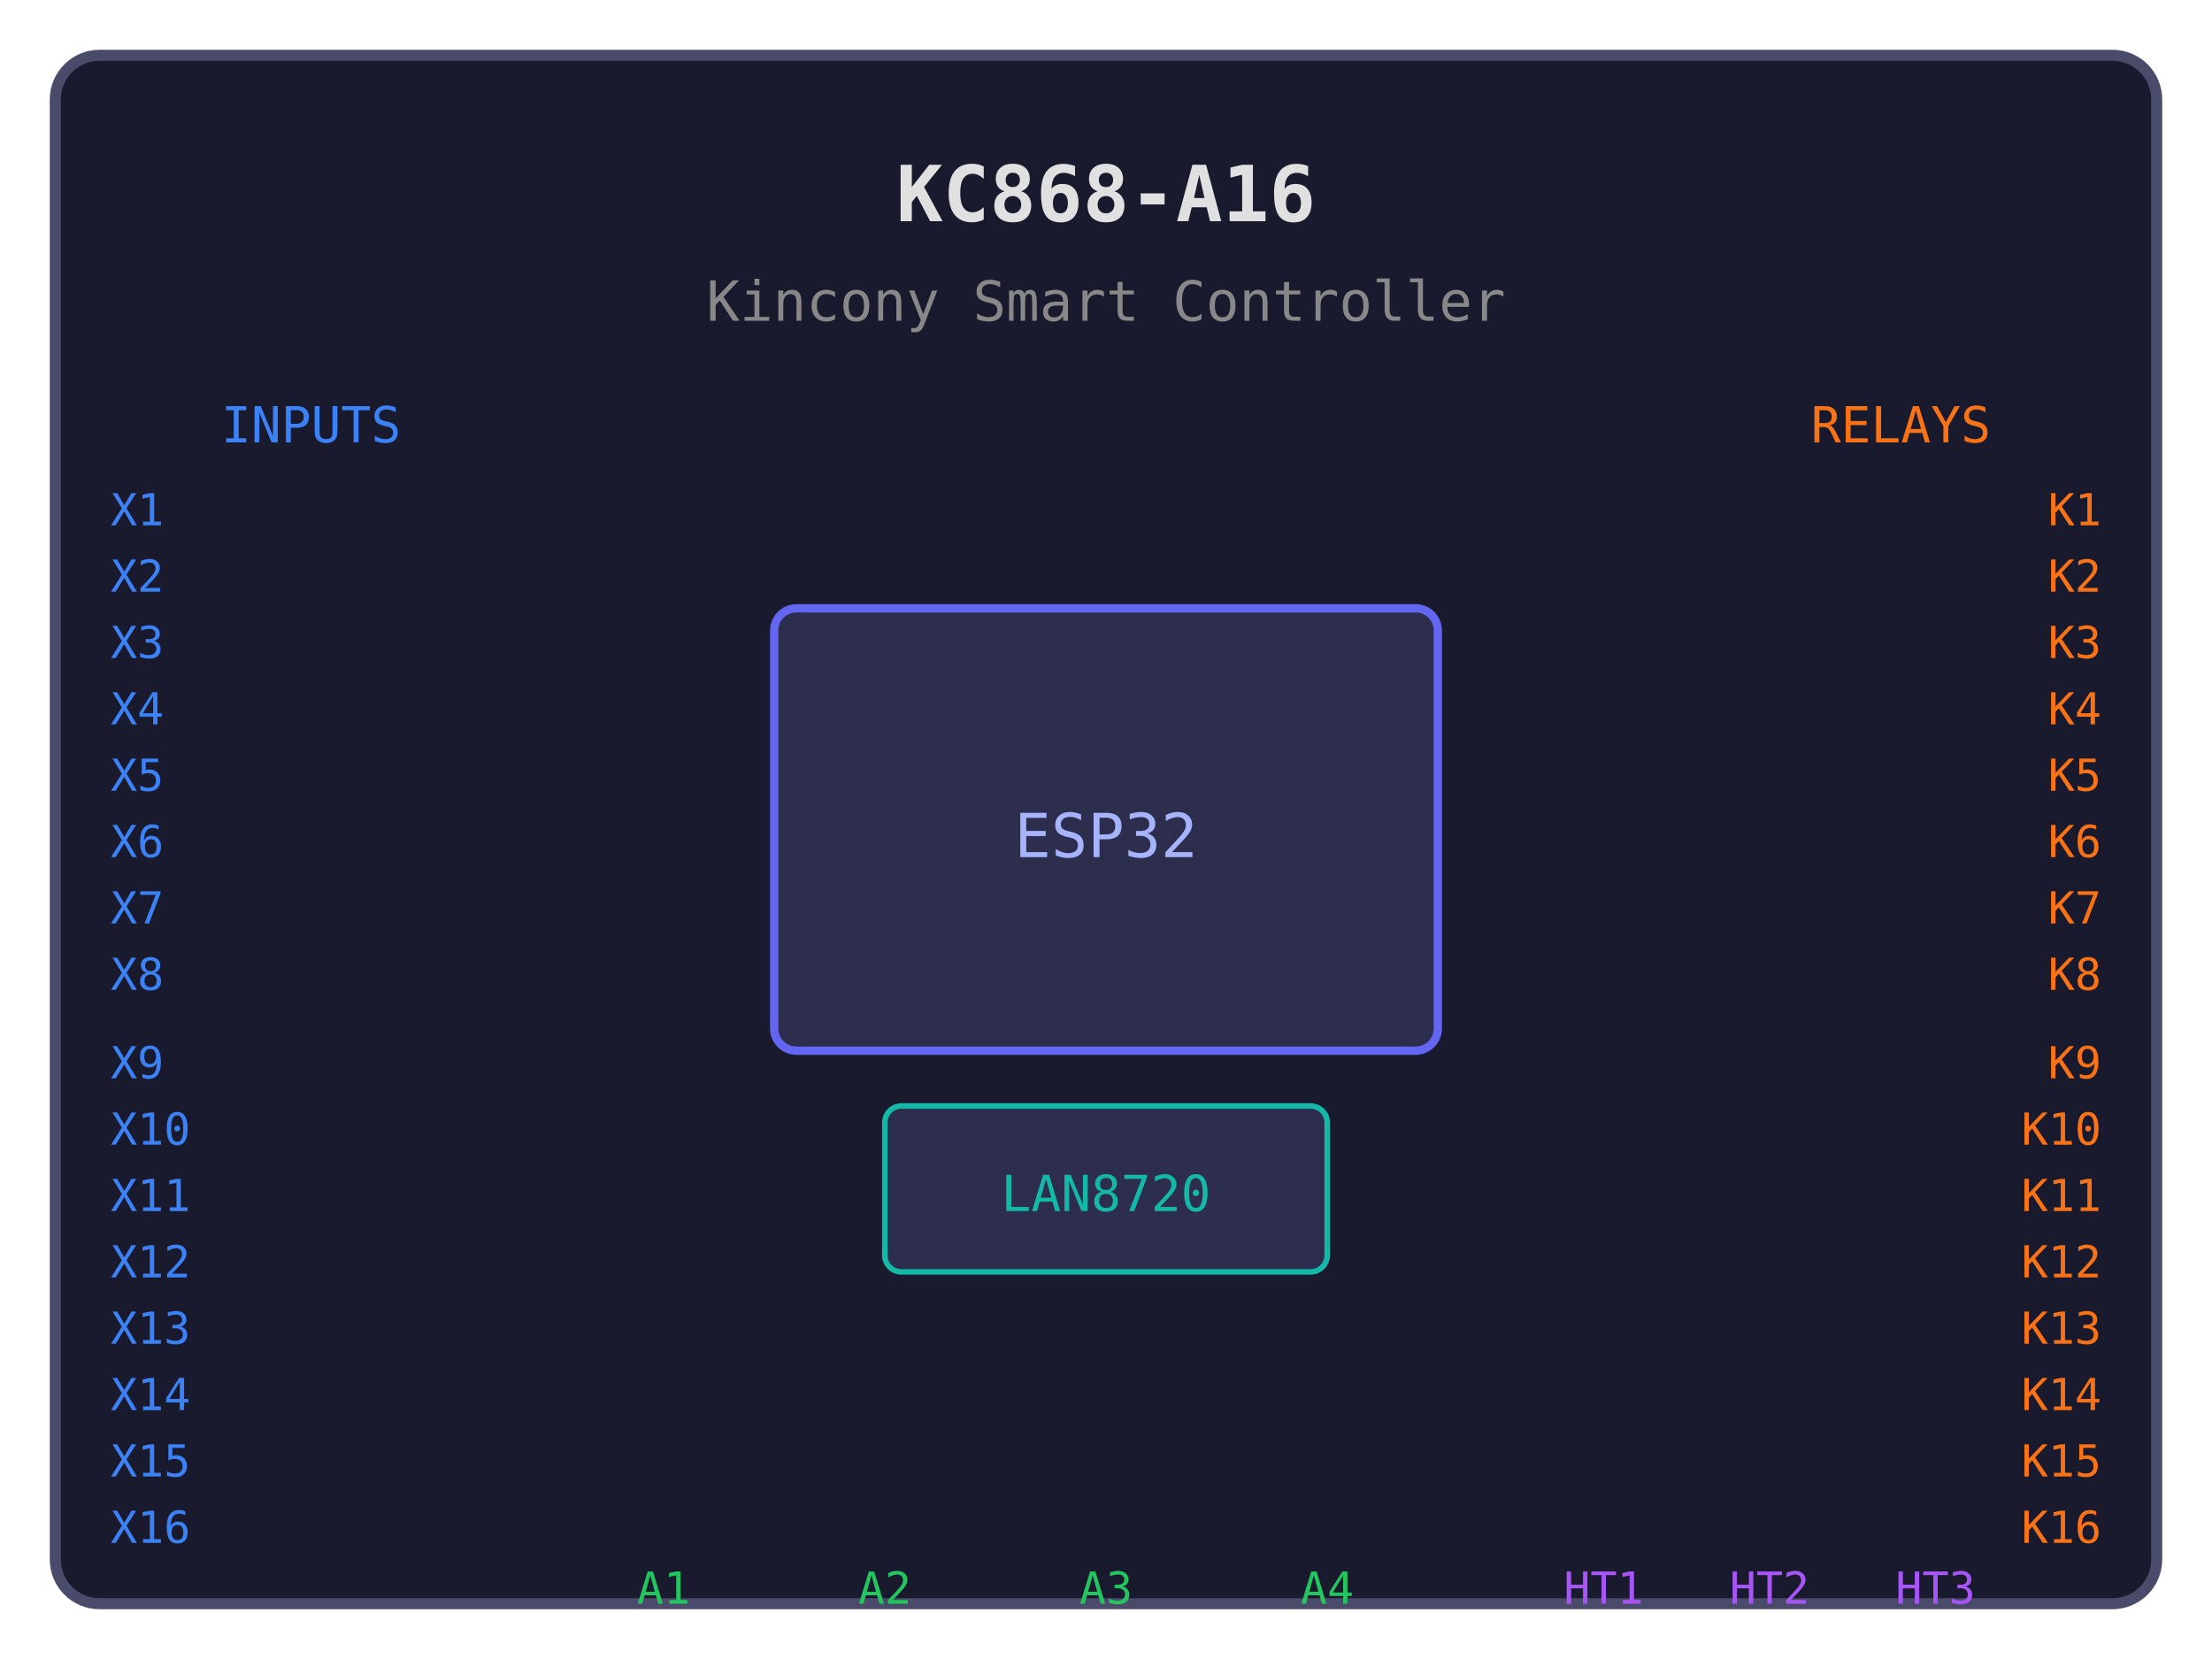
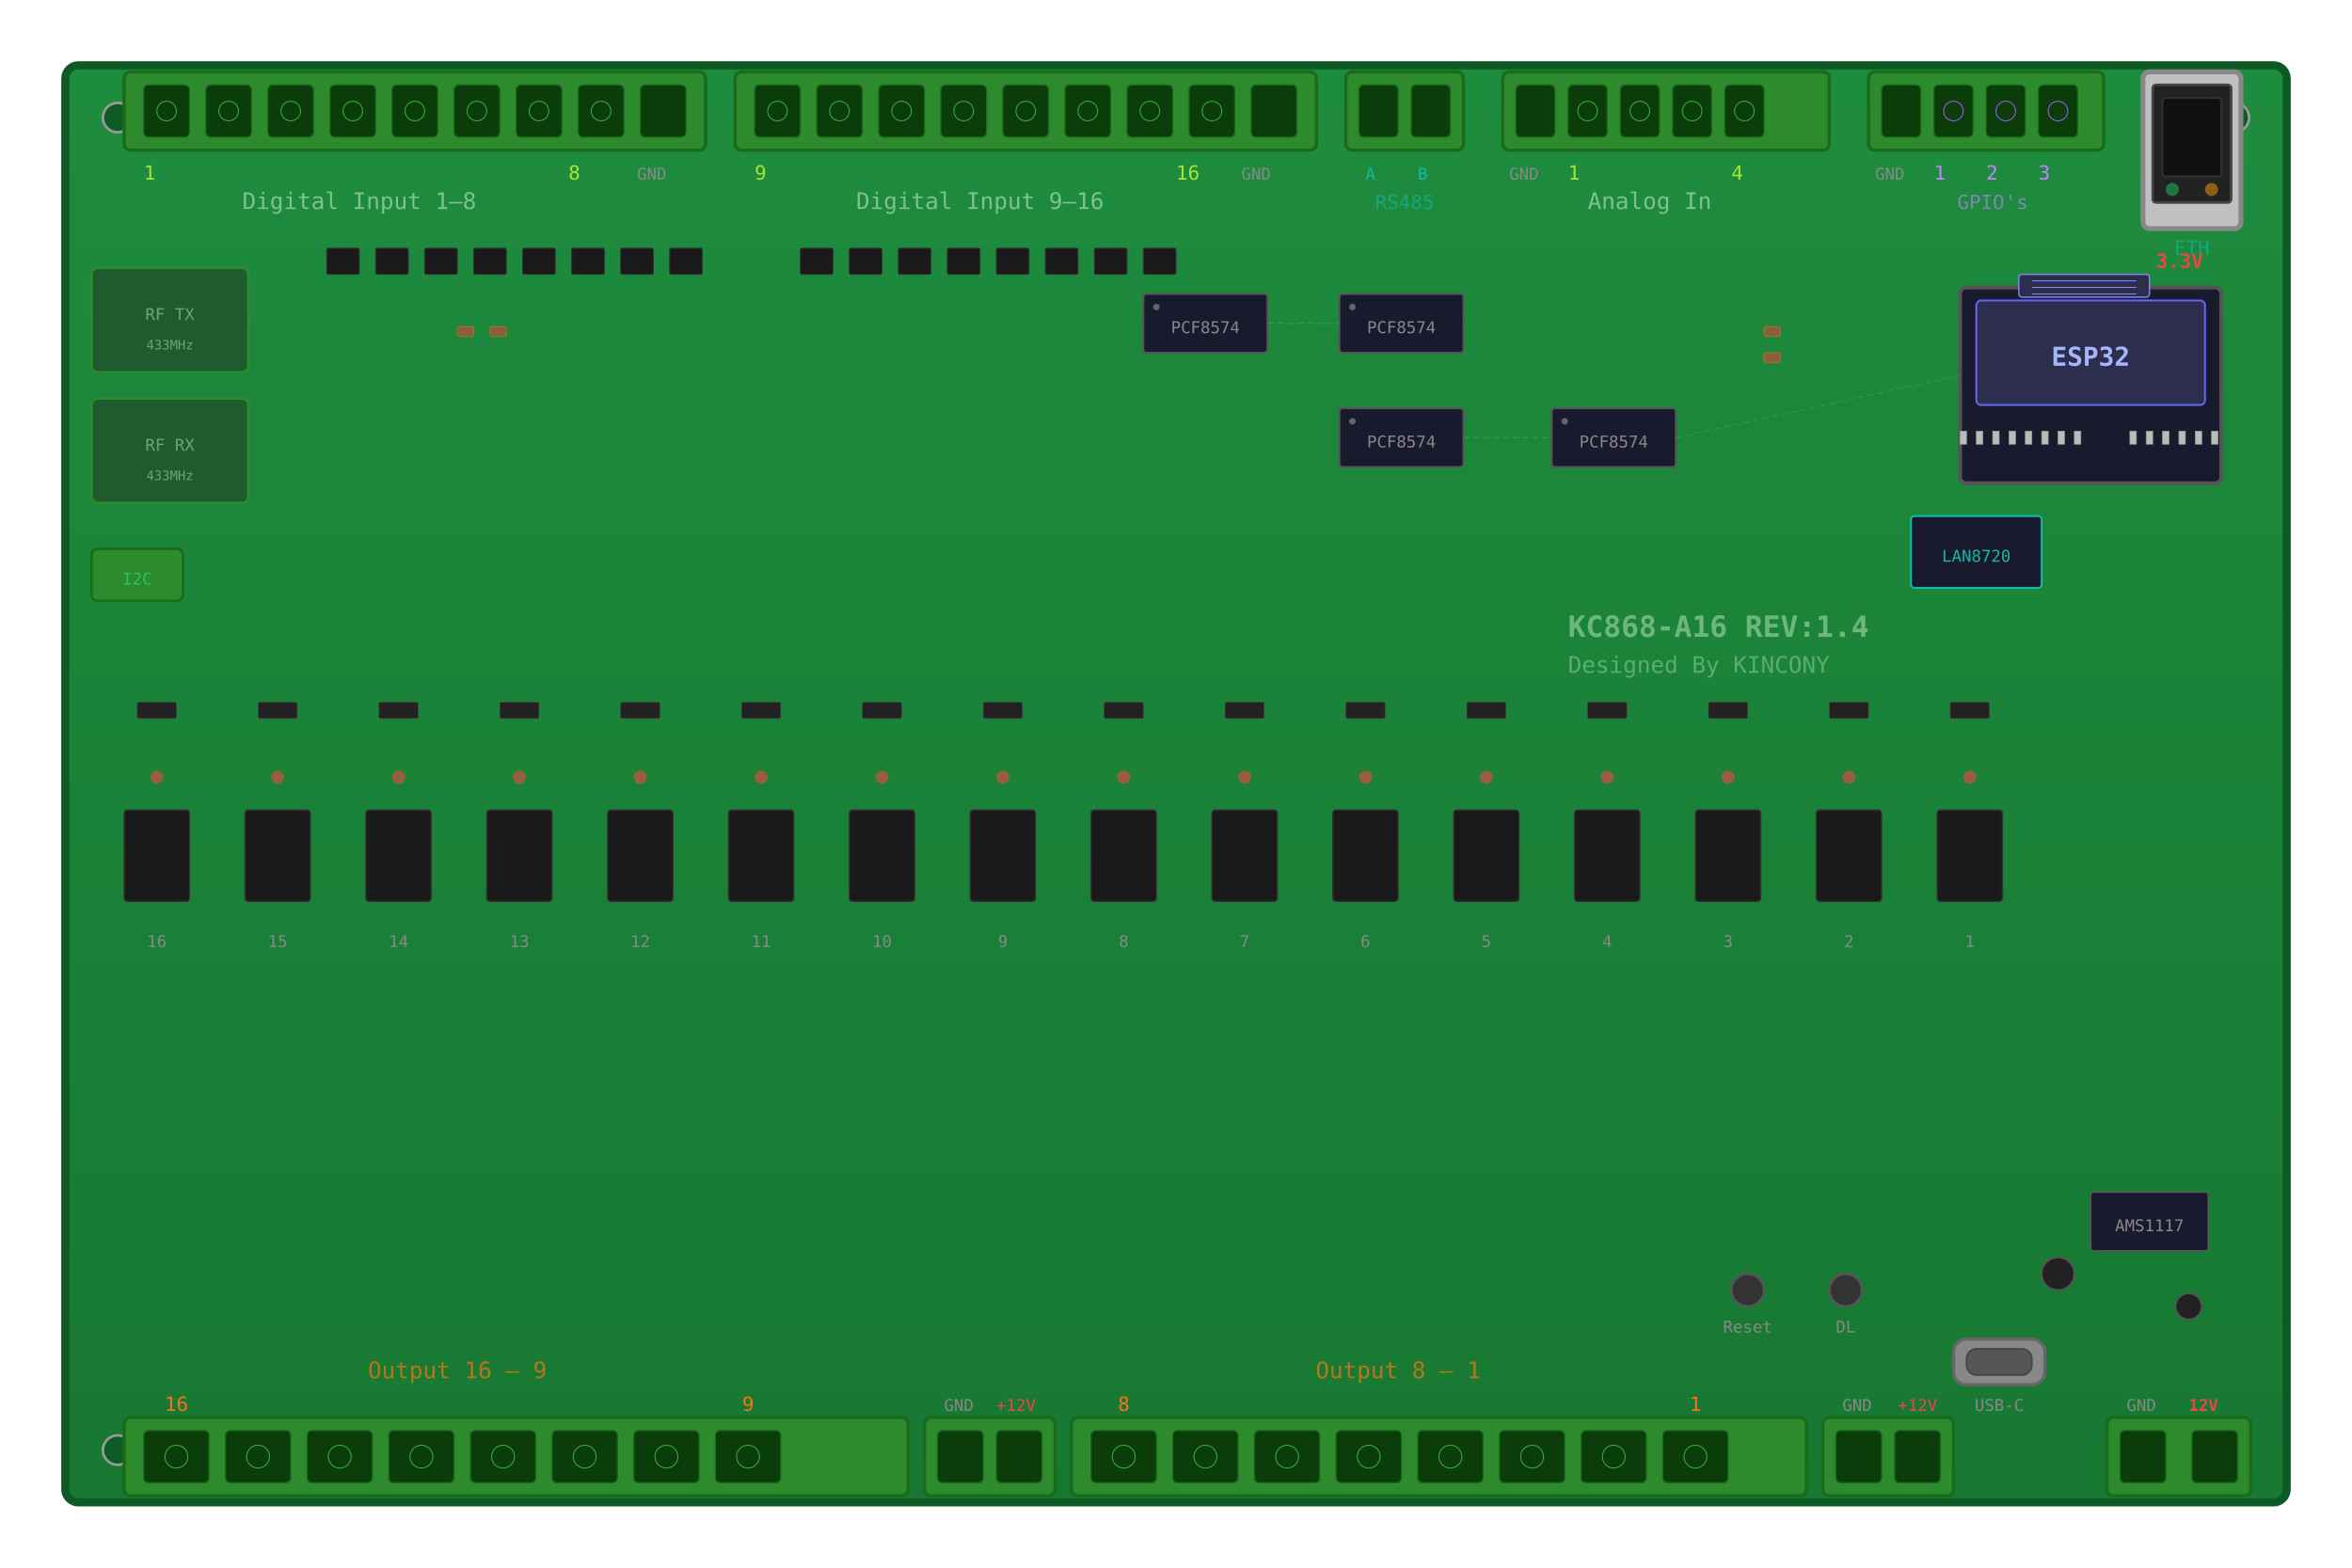
- <svg xmlns="http://www.w3.org/2000/svg" width="400" height="300" viewBox="0 0 400 300">
-   <rect x="10" y="10" width="380" height="280" rx="8" fill="#1a1a2e" stroke="#4a4a6a" stroke-width="2" />
-   <text x="200" y="40" text-anchor="middle" fill="#e0e0e0" font-family="monospace" font-size="14" font-weight="bold">KC868-A16</text>
-   <text x="200" y="58" text-anchor="middle" fill="#888" font-family="monospace" font-size="10">Kincony Smart Controller</text>
-   <text x="360" y="80" text-anchor="end" fill="#f97316" font-family="monospace" font-size="9">RELAYS</text>
-   <g fill="#f97316" font-family="monospace" font-size="8" text-anchor="end">
-     <text x="380" y="95">K1</text>
-     <text x="380" y="107">K2</text>
-     <text x="380" y="119">K3</text>
-     <text x="380" y="131">K4</text>
-     <text x="380" y="143">K5</text>
-     <text x="380" y="155">K6</text>
-     <text x="380" y="167">K7</text>
-     <text x="380" y="179">K8</text>
-     <text x="380" y="195">K9</text>
-     <text x="380" y="207">K10</text>
-     <text x="380" y="219">K11</text>
-     <text x="380" y="231">K12</text>
-     <text x="380" y="243">K13</text>
-     <text x="380" y="255">K14</text>
-     <text x="380" y="267">K15</text>
-     <text x="380" y="279">K16</text>
-   </g>
-   <text x="40" y="80" text-anchor="start" fill="#3b82f6" font-family="monospace" font-size="9">INPUTS</text>
-   <g fill="#3b82f6" font-family="monospace" font-size="8">
-     <text x="20" y="95">X1</text>
-     <text x="20" y="107">X2</text>
-     <text x="20" y="119">X3</text>
-     <text x="20" y="131">X4</text>
-     <text x="20" y="143">X5</text>
-     <text x="20" y="155">X6</text>
-     <text x="20" y="167">X7</text>
-     <text x="20" y="179">X8</text>
-     <text x="20" y="195">X9</text>
-     <text x="20" y="207">X10</text>
-     <text x="20" y="219">X11</text>
-     <text x="20" y="231">X12</text>
-     <text x="20" y="243">X13</text>
-     <text x="20" y="255">X14</text>
-     <text x="20" y="267">X15</text>
-     <text x="20" y="279">X16</text>
-   </g>
-   <g fill="#22c55e" font-family="monospace" font-size="8" text-anchor="middle">
-     <text x="120" y="290">A1</text>
-     <text x="160" y="290">A2</text>
-     <text x="200" y="290">A3</text>
-     <text x="240" y="290">A4</text>
-   </g>
-   <g fill="#a855f7" font-family="monospace" font-size="8" text-anchor="middle">
-     <text x="290" y="290">HT1</text>
-     <text x="320" y="290">HT2</text>
-     <text x="350" y="290">HT3</text>
-   </g>
-   <rect x="140" y="110" width="120" height="80" rx="4" fill="#2d2d4e" stroke="#6366f1" stroke-width="1.5" />
-   <text x="200" y="155" text-anchor="middle" fill="#a5b4fc" font-family="monospace" font-size="11">ESP32</text>
-   <rect x="160" y="200" width="80" height="30" rx="3" fill="#2d2d4e" stroke="#14b8a6" stroke-width="1" />
-   <text x="200" y="219" text-anchor="middle" fill="#14b8a6" font-family="monospace" font-size="9">LAN8720</text>
+ <svg xmlns="http://www.w3.org/2000/svg" viewBox="0 0 720 480">
+   <defs>
+     <linearGradient id="pcb" x1="0" y1="0" x2="0" y2="1">
+       <stop offset="0%" stop-color="#1e8c3e" />
+       <stop offset="100%" stop-color="#177832" />
+     </linearGradient>
+   </defs>
+   <rect x="20" y="20" width="680" height="440" rx="4" fill="url(#pcb)" stroke="#0e5a24" stroke-width="2.5" />
+   <circle cx="36" cy="36" r="4.5" fill="#0e5a24" stroke="#999" stroke-width="0.8" />
+   <circle cx="684" cy="36" r="4.5" fill="#0e5a24" stroke="#999" stroke-width="0.8" />
+   <circle cx="36" cy="444" r="4.5" fill="#0e5a24" stroke="#999" stroke-width="0.8" />
+   <circle cx="684" cy="444" r="4.5" fill="#0e5a24" stroke="#999" stroke-width="0.8" />
+   <text x="480" y="195" fill="#c0e8c0" font-family="monospace" font-size="9" font-weight="bold" opacity="0.5">KC868-A16  REV:1.4</text>
+   <text x="480" y="206" fill="#c0e8c0" font-family="monospace" font-size="7" opacity="0.4">Designed By KINCONY</text>
+   <rect x="38" y="22" width="178" height="24" rx="2" fill="#2d8a2d" stroke="#1a6b1a" stroke-width="1" />
+   <g fill="#0a3d0a" stroke="#1a6b1a" stroke-width="0.4">
+     <g id="input_x1">
+       <rect x="44" y="26" width="14" height="16" rx="1.5" />
+       <circle cx="51" cy="34" r="3" fill="#0a3d0a" stroke="#3daa3d" stroke-width="0.3" />
+     </g>
+     <g id="input_x2">
+       <rect x="63" y="26" width="14" height="16" rx="1.5" />
+       <circle cx="70" cy="34" r="3" fill="#0a3d0a" stroke="#3daa3d" stroke-width="0.3" />
+     </g>
+     <g id="input_x3">
+       <rect x="82" y="26" width="14" height="16" rx="1.5" />
+       <circle cx="89" cy="34" r="3" fill="#0a3d0a" stroke="#3daa3d" stroke-width="0.3" />
+     </g>
+     <g id="input_x4">
+       <rect x="101" y="26" width="14" height="16" rx="1.5" />
+       <circle cx="108" cy="34" r="3" fill="#0a3d0a" stroke="#3daa3d" stroke-width="0.3" />
+     </g>
+     <g id="input_x5">
+       <rect x="120" y="26" width="14" height="16" rx="1.5" />
+       <circle cx="127" cy="34" r="3" fill="#0a3d0a" stroke="#3daa3d" stroke-width="0.3" />
+     </g>
+     <g id="input_x6">
+       <rect x="139" y="26" width="14" height="16" rx="1.5" />
+       <circle cx="146" cy="34" r="3" fill="#0a3d0a" stroke="#3daa3d" stroke-width="0.3" />
+     </g>
+     <g id="input_x7">
+       <rect x="158" y="26" width="14" height="16" rx="1.5" />
+       <circle cx="165" cy="34" r="3" fill="#0a3d0a" stroke="#3daa3d" stroke-width="0.3" />
+     </g>
+     <g id="input_x8">
+       <rect x="177" y="26" width="14" height="16" rx="1.5" />
+       <circle cx="184" cy="34" r="3" fill="#0a3d0a" stroke="#3daa3d" stroke-width="0.3" />
+     </g>
+   </g>
+   <rect x="196" y="26" width="14" height="16" rx="1.5" fill="#0a3d0a" stroke="#1a6b1a" stroke-width="0.4" />
+   <text x="44" y="55" fill="#a3e635" font-family="monospace" font-size="6">1</text>
+   <text x="174" y="55" fill="#a3e635" font-family="monospace" font-size="6">8</text>
+   <text x="195" y="55" fill="#888" font-family="monospace" font-size="5">GND</text>
+   <text x="110" y="64" text-anchor="middle" fill="#c0e8c0" font-family="monospace" font-size="7" opacity="0.6">Digital Input 1–8</text>
+   <rect x="225" y="22" width="178" height="24" rx="2" fill="#2d8a2d" stroke="#1a6b1a" stroke-width="1" />
+   <g fill="#0a3d0a" stroke="#1a6b1a" stroke-width="0.4">
+     <g id="input_x9">
+       <rect x="231" y="26" width="14" height="16" rx="1.5" />
+       <circle cx="238" cy="34" r="3" fill="#0a3d0a" stroke="#3daa3d" stroke-width="0.3" />
+     </g>
+     <g id="input_x10">
+       <rect x="250" y="26" width="14" height="16" rx="1.5" />
+       <circle cx="257" cy="34" r="3" fill="#0a3d0a" stroke="#3daa3d" stroke-width="0.3" />
+     </g>
+     <g id="input_x11">
+       <rect x="269" y="26" width="14" height="16" rx="1.5" />
+       <circle cx="276" cy="34" r="3" fill="#0a3d0a" stroke="#3daa3d" stroke-width="0.3" />
+     </g>
+     <g id="input_x12">
+       <rect x="288" y="26" width="14" height="16" rx="1.5" />
+       <circle cx="295" cy="34" r="3" fill="#0a3d0a" stroke="#3daa3d" stroke-width="0.3" />
+     </g>
+     <g id="input_x13">
+       <rect x="307" y="26" width="14" height="16" rx="1.5" />
+       <circle cx="314" cy="34" r="3" fill="#0a3d0a" stroke="#3daa3d" stroke-width="0.3" />
+     </g>
+     <g id="input_x14">
+       <rect x="326" y="26" width="14" height="16" rx="1.5" />
+       <circle cx="333" cy="34" r="3" fill="#0a3d0a" stroke="#3daa3d" stroke-width="0.3" />
+     </g>
+     <g id="input_x15">
+       <rect x="345" y="26" width="14" height="16" rx="1.5" />
+       <circle cx="352" cy="34" r="3" fill="#0a3d0a" stroke="#3daa3d" stroke-width="0.3" />
+     </g>
+     <g id="input_x16">
+       <rect x="364" y="26" width="14" height="16" rx="1.5" />
+       <circle cx="371" cy="34" r="3" fill="#0a3d0a" stroke="#3daa3d" stroke-width="0.3" />
+     </g>
+   </g>
+   <rect x="383" y="26" width="14" height="16" rx="1.5" fill="#0a3d0a" stroke="#1a6b1a" stroke-width="0.4" />
+   <text x="231" y="55" fill="#a3e635" font-family="monospace" font-size="6">9</text>
+   <text x="360" y="55" fill="#a3e635" font-family="monospace" font-size="6">16</text>
+   <text x="380" y="55" fill="#888" font-family="monospace" font-size="5">GND</text>
+   <text x="300" y="64" text-anchor="middle" fill="#c0e8c0" font-family="monospace" font-size="7" opacity="0.6">Digital Input 9–16</text>
+   <rect x="412" y="22" width="36" height="24" rx="2" fill="#2d8a2d" stroke="#1a6b1a" stroke-width="1" />
+   <rect x="416" y="26" width="12" height="16" rx="1.5" fill="#0a3d0a" stroke="#1a6b1a" stroke-width="0.4" />
+   <rect x="432" y="26" width="12" height="16" rx="1.5" fill="#0a3d0a" stroke="#1a6b1a" stroke-width="0.4" />
+   <text x="418" y="55" fill="#14b8a6" font-family="monospace" font-size="5">A</text>
+   <text x="434" y="55" fill="#14b8a6" font-family="monospace" font-size="5">B</text>
+   <text x="430" y="64" text-anchor="middle" fill="#14b8a6" font-family="monospace" font-size="6" opacity="0.6">RS485</text>
+   <rect x="460" y="22" width="100" height="24" rx="2" fill="#2d8a2d" stroke="#1a6b1a" stroke-width="1" />
+   <g fill="#0a3d0a" stroke="#1a6b1a" stroke-width="0.4">
+     <rect x="464" y="26" width="12" height="16" rx="1.5" />
+     <g id="adc_a1">
+       <rect x="480" y="26" width="12" height="16" rx="1.5" />
+       <circle cx="486" cy="34" r="3" fill="#0a3d0a" stroke="#3daa3d" stroke-width="0.3" />
+     </g>
+     <g id="adc_a2">
+       <rect x="496" y="26" width="12" height="16" rx="1.5" />
+       <circle cx="502" cy="34" r="3" fill="#0a3d0a" stroke="#3daa3d" stroke-width="0.3" />
+     </g>
+     <g id="adc_a3">
+       <rect x="512" y="26" width="12" height="16" rx="1.5" />
+       <circle cx="518" cy="34" r="3" fill="#0a3d0a" stroke="#3daa3d" stroke-width="0.3" />
+     </g>
+     <g id="adc_a4">
+       <rect x="528" y="26" width="12" height="16" rx="1.5" />
+       <circle cx="534" cy="34" r="3" fill="#0a3d0a" stroke="#3daa3d" stroke-width="0.3" />
+     </g>
+   </g>
+   <text x="462" y="55" fill="#888" font-family="monospace" font-size="5">GND</text>
+   <text x="480" y="55" fill="#a3e635" font-family="monospace" font-size="6">1</text>
+   <text x="530" y="55" fill="#a3e635" font-family="monospace" font-size="6">4</text>
+   <text x="505" y="64" text-anchor="middle" fill="#c0e8c0" font-family="monospace" font-size="7" opacity="0.6">Analog In</text>
+   <rect x="572" y="22" width="72" height="24" rx="2" fill="#2d8a2d" stroke="#1a6b1a" stroke-width="1" />
+   <g fill="#0a3d0a" stroke="#1a6b1a" stroke-width="0.4">
+     <rect x="576" y="26" width="12" height="16" rx="1.5" />
+     <g id="ht1">
+       <rect x="592" y="26" width="12" height="16" rx="1.5" />
+       <circle cx="598" cy="34" r="3" fill="#0a3d0a" stroke="#a855f7" stroke-width="0.3" />
+     </g>
+     <g id="ht2">
+       <rect x="608" y="26" width="12" height="16" rx="1.5" />
+       <circle cx="614" cy="34" r="3" fill="#0a3d0a" stroke="#a855f7" stroke-width="0.3" />
+     </g>
+     <g id="ht3">
+       <rect x="624" y="26" width="12" height="16" rx="1.5" />
+       <circle cx="630" cy="34" r="3" fill="#0a3d0a" stroke="#a855f7" stroke-width="0.3" />
+     </g>
+   </g>
+   <text x="574" y="55" fill="#888" font-family="monospace" font-size="5">GND</text>
+   <text x="592" y="55" fill="#c084fc" font-family="monospace" font-size="6">1</text>
+   <text x="608" y="55" fill="#c084fc" font-family="monospace" font-size="6">2</text>
+   <text x="624" y="55" fill="#c084fc" font-family="monospace" font-size="6">3</text>
+   <text x="610" y="64" text-anchor="middle" fill="#c084fc" font-family="monospace" font-size="6" opacity="0.6">GPIO's</text>
+   <rect x="656" y="22" width="30" height="48" rx="2" fill="#c0c0c0" stroke="#888" stroke-width="1.5" />
+   <rect x="659" y="26" width="24" height="36" rx="1" fill="#222" stroke="#444" stroke-width="0.8" />
+   <rect x="662" y="30" width="18" height="24" rx="1" fill="#111" stroke="#333" stroke-width="0.5" />
+   <circle cx="665" cy="58" r="2" fill="#22c55e" opacity="0.5" />
+   <circle cx="677" cy="58" r="2" fill="#f59e0b" opacity="0.5" />
+   <text x="671" y="78" text-anchor="middle" fill="#14b8a6" font-family="monospace" font-size="6" opacity="0.6">ETH</text>
+   <rect x="600" y="88" width="80" height="60" rx="2" fill="#1a1a2e" stroke="#555" stroke-width="1.2" />
+   <rect x="605" y="92" width="70" height="32" rx="1.5" fill="#2d2d4e" stroke="#6366f1" stroke-width="0.6" />
+   <text x="640" y="112" text-anchor="middle" fill="#a5b4fc" font-family="monospace" font-size="8" font-weight="bold">ESP32</text>
+   <rect x="618" y="84" width="40" height="7" rx="1" fill="#2d2d4e" stroke="#818cf8" stroke-width="0.4" />
+   <line x1="622" y1="86" x2="654" y2="86" stroke="#818cf8" stroke-width="0.3" />
+   <line x1="622" y1="88" x2="654" y2="88" stroke="#818cf8" stroke-width="0.3" />
+   <line x1="622" y1="90" x2="654" y2="90" stroke="#818cf8" stroke-width="0.3" />
+   <g fill="#bbb" stroke="#999" stroke-width="0.2">
+     <rect x="600" y="132" width="2" height="4" />
+     <rect x="605" y="132" width="2" height="4" />
+     <rect x="610" y="132" width="2" height="4" />
+     <rect x="615" y="132" width="2" height="4" />
+     <rect x="620" y="132" width="2" height="4" />
+     <rect x="625" y="132" width="2" height="4" />
+     <rect x="630" y="132" width="2" height="4" />
+     <rect x="635" y="132" width="2" height="4" />
+     <rect x="652" y="132" width="2" height="4" />
+     <rect x="657" y="132" width="2" height="4" />
+     <rect x="662" y="132" width="2" height="4" />
+     <rect x="667" y="132" width="2" height="4" />
+     <rect x="672" y="132" width="2" height="4" />
+     <rect x="677" y="132" width="2" height="4" />
+   </g>
+   <text x="660" y="82" fill="#ef4444" font-family="monospace" font-size="6" font-weight="bold">3.3V</text>
+   <rect x="350" y="90" width="38" height="18" rx="1" fill="#1a1a2e" stroke="#555" stroke-width="0.6" />
+   <text x="369" y="102" text-anchor="middle" fill="#888" font-family="monospace" font-size="5">PCF8574</text>
+   <circle cx="354" cy="94" r="1" fill="#666" />
+   <rect x="410" y="90" width="38" height="18" rx="1" fill="#1a1a2e" stroke="#555" stroke-width="0.6" />
+   <text x="429" y="102" text-anchor="middle" fill="#888" font-family="monospace" font-size="5">PCF8574</text>
+   <circle cx="414" cy="94" r="1" fill="#666" />
+   <rect x="410" y="125" width="38" height="18" rx="1" fill="#1a1a2e" stroke="#555" stroke-width="0.6" />
+   <text x="429" y="137" text-anchor="middle" fill="#888" font-family="monospace" font-size="5">PCF8574</text>
+   <circle cx="414" cy="129" r="1" fill="#666" />
+   <rect x="475" y="125" width="38" height="18" rx="1" fill="#1a1a2e" stroke="#555" stroke-width="0.6" />
+   <text x="494" y="137" text-anchor="middle" fill="#888" font-family="monospace" font-size="5">PCF8574</text>
+   <circle cx="479" cy="129" r="1" fill="#666" />
+   <line x1="388" y1="99" x2="410" y2="99" stroke="#22c55e" stroke-width="0.4" opacity="0.4" stroke-dasharray="2,1" />
+   <line x1="448" y1="134" x2="475" y2="134" stroke="#22c55e" stroke-width="0.4" opacity="0.4" stroke-dasharray="2,1" />
+   <line x1="513" y1="134" x2="600" y2="115" stroke="#22c55e" stroke-width="0.4" opacity="0.3" stroke-dasharray="2,1" />
+   <rect x="28" y="82" width="48" height="32" rx="2" fill="#1e5c30" stroke="#2d8a2d" stroke-width="0.8" />
+   <text x="52" y="98" text-anchor="middle" fill="#c0e8c0" font-family="monospace" font-size="5" opacity="0.5">RF TX</text>
+   <text x="52" y="107" text-anchor="middle" fill="#c0e8c0" font-family="monospace" font-size="4" opacity="0.5">433MHz</text>
+   <rect x="28" y="122" width="48" height="32" rx="2" fill="#1e5c30" stroke="#2d8a2d" stroke-width="0.8" />
+   <text x="52" y="138" text-anchor="middle" fill="#c0e8c0" font-family="monospace" font-size="5" opacity="0.5">RF RX</text>
+   <text x="52" y="147" text-anchor="middle" fill="#c0e8c0" font-family="monospace" font-size="4" opacity="0.5">433MHz</text>
+   <rect x="28" y="168" width="28" height="16" rx="2" fill="#2d8a2d" stroke="#1a6b1a" stroke-width="0.8" />
+   <text x="42" y="179" text-anchor="middle" fill="#22c55e" font-family="monospace" font-size="5">I2C</text>
+   <g fill="#1a1a1a" stroke="#333" stroke-width="0.3">
+     <rect x="100" y="76" width="10" height="8" rx="0.5" />
+     <rect x="115" y="76" width="10" height="8" rx="0.5" />
+     <rect x="130" y="76" width="10" height="8" rx="0.5" />
+     <rect x="145" y="76" width="10" height="8" rx="0.5" />
+     <rect x="160" y="76" width="10" height="8" rx="0.5" />
+     <rect x="175" y="76" width="10" height="8" rx="0.5" />
+     <rect x="190" y="76" width="10" height="8" rx="0.5" />
+     <rect x="205" y="76" width="10" height="8" rx="0.5" />
+     <rect x="245" y="76" width="10" height="8" rx="0.5" />
+     <rect x="260" y="76" width="10" height="8" rx="0.5" />
+     <rect x="275" y="76" width="10" height="8" rx="0.5" />
+     <rect x="290" y="76" width="10" height="8" rx="0.5" />
+     <rect x="305" y="76" width="10" height="8" rx="0.5" />
+     <rect x="320" y="76" width="10" height="8" rx="0.5" />
+     <rect x="335" y="76" width="10" height="8" rx="0.5" />
+     <rect x="350" y="76" width="10" height="8" rx="0.5" />
+   </g>
+   <g fill="#222" stroke="#444" stroke-width="0.2">
+     <rect x="42" y="215" width="12" height="5" rx="0.5" />
+     <rect x="79" y="215" width="12" height="5" rx="0.5" />
+     <rect x="116" y="215" width="12" height="5" rx="0.5" />
+     <rect x="153" y="215" width="12" height="5" rx="0.5" />
+     <rect x="190" y="215" width="12" height="5" rx="0.5" />
+     <rect x="227" y="215" width="12" height="5" rx="0.5" />
+     <rect x="264" y="215" width="12" height="5" rx="0.5" />
+     <rect x="301" y="215" width="12" height="5" rx="0.5" />
+     <rect x="338" y="215" width="12" height="5" rx="0.5" />
+     <rect x="375" y="215" width="12" height="5" rx="0.5" />
+     <rect x="412" y="215" width="12" height="5" rx="0.5" />
+     <rect x="449" y="215" width="12" height="5" rx="0.5" />
+     <rect x="486" y="215" width="12" height="5" rx="0.5" />
+     <rect x="523" y="215" width="12" height="5" rx="0.5" />
+     <rect x="560" y="215" width="12" height="5" rx="0.5" />
+     <rect x="597" y="215" width="12" height="5" rx="0.5" />
+   </g>
+   <g opacity="0.6">
+     <circle cx="48" cy="238" r="2" fill="#ef4444" />
+     <circle cx="85" cy="238" r="2" fill="#ef4444" />
+     <circle cx="122" cy="238" r="2" fill="#ef4444" />
+     <circle cx="159" cy="238" r="2" fill="#ef4444" />
+     <circle cx="196" cy="238" r="2" fill="#ef4444" />
+     <circle cx="233" cy="238" r="2" fill="#ef4444" />
+     <circle cx="270" cy="238" r="2" fill="#ef4444" />
+     <circle cx="307" cy="238" r="2" fill="#ef4444" />
+     <circle cx="344" cy="238" r="2" fill="#ef4444" />
+     <circle cx="381" cy="238" r="2" fill="#ef4444" />
+     <circle cx="418" cy="238" r="2" fill="#ef4444" />
+     <circle cx="455" cy="238" r="2" fill="#ef4444" />
+     <circle cx="492" cy="238" r="2" fill="#ef4444" />
+     <circle cx="529" cy="238" r="2" fill="#ef4444" />
+     <circle cx="566" cy="238" r="2" fill="#ef4444" />
+     <circle cx="603" cy="238" r="2" fill="#ef4444" />
+   </g>
+   <g fill="#1a1a1a" stroke="#333" stroke-width="0.4">
+     <rect x="38" y="248" width="20" height="28" rx="1" />
+     <rect x="75" y="248" width="20" height="28" rx="1" />
+     <rect x="112" y="248" width="20" height="28" rx="1" />
+     <rect x="149" y="248" width="20" height="28" rx="1" />
+     <rect x="186" y="248" width="20" height="28" rx="1" />
+     <rect x="223" y="248" width="20" height="28" rx="1" />
+     <rect x="260" y="248" width="20" height="28" rx="1" />
+     <rect x="297" y="248" width="20" height="28" rx="1" />
+     <rect x="334" y="248" width="20" height="28" rx="1" />
+     <rect x="371" y="248" width="20" height="28" rx="1" />
+     <rect x="408" y="248" width="20" height="28" rx="1" />
+     <rect x="445" y="248" width="20" height="28" rx="1" />
+     <rect x="482" y="248" width="20" height="28" rx="1" />
+     <rect x="519" y="248" width="20" height="28" rx="1" />
+     <rect x="556" y="248" width="20" height="28" rx="1" />
+     <rect x="593" y="248" width="20" height="28" rx="1" />
+   </g>
+   <g fill="#888" font-family="monospace" font-size="5" text-anchor="middle">
+     <text x="48" y="290">16</text>
+     <text x="85" y="290">15</text>
+     <text x="122" y="290">14</text>
+     <text x="159" y="290">13</text>
+     <text x="196" y="290">12</text>
+     <text x="233" y="290">11</text>
+     <text x="270" y="290">10</text>
+     <text x="307" y="290">9</text>
+     <text x="344" y="290">8</text>
+     <text x="381" y="290">7</text>
+     <text x="418" y="290">6</text>
+     <text x="455" y="290">5</text>
+     <text x="492" y="290">4</text>
+     <text x="529" y="290">3</text>
+     <text x="566" y="290">2</text>
+     <text x="603" y="290">1</text>
+   </g>
+   <circle cx="535" cy="395" r="5" fill="#333" stroke="#555" stroke-width="0.8" />
+   <text x="535" y="408" text-anchor="middle" fill="#888" font-family="monospace" font-size="5">Reset</text>
+   <circle cx="565" cy="395" r="5" fill="#333" stroke="#555" stroke-width="0.8" />
+   <text x="565" y="408" text-anchor="middle" fill="#888" font-family="monospace" font-size="5">DL</text>
+   <rect x="598" y="410" width="28" height="14" rx="4" fill="#888" stroke="#666" stroke-width="1" />
+   <rect x="602" y="413" width="20" height="8" rx="3" fill="#555" stroke="#444" stroke-width="0.5" />
+   <text x="612" y="432" text-anchor="middle" fill="#888" font-family="monospace" font-size="5">USB-C</text>
+   <rect x="640" y="365" width="36" height="18" rx="1" fill="#1a1a2e" stroke="#555" stroke-width="0.5" />
+   <text x="658" y="377" text-anchor="middle" fill="#888" font-family="monospace" font-size="5">AMS1117</text>
+   <circle cx="630" cy="390" r="5" fill="#222" stroke="#555" stroke-width="0.5" />
+   <circle cx="670" cy="400" r="4" fill="#222" stroke="#555" stroke-width="0.5" />
+   <rect x="585" y="158" width="40" height="22" rx="1" fill="#1a1a2e" stroke="#14b8a6" stroke-width="0.6" />
+   <text x="605" y="172" text-anchor="middle" fill="#14b8a6" font-family="monospace" font-size="5">LAN8720</text>
+   <g fill="#8b5e3c" stroke="#a0722a" stroke-width="0.3">
+     <rect x="140" y="100" width="5" height="3" rx="0.5" />
+     <rect x="150" y="100" width="5" height="3" rx="0.5" />
+     <rect x="540" y="100" width="5" height="3" rx="0.5" />
+     <rect x="540" y="108" width="5" height="3" rx="0.5" />
+   </g>
+   <rect x="38" y="434" width="240" height="24" rx="2" fill="#2d8a2d" stroke="#1a6b1a" stroke-width="1" />
+   <g fill="#0a3d0a" stroke="#1a6b1a" stroke-width="0.4">
+     <g id="relay_k16">
+       <rect x="44" y="438" width="20" height="16" rx="1.5" />
+       <circle cx="54" cy="446" r="3.5" fill="#0a3d0a" stroke="#3daa3d" stroke-width="0.3" />
+     </g>
+     <g id="relay_k15">
+       <rect x="69" y="438" width="20" height="16" rx="1.5" />
+       <circle cx="79" cy="446" r="3.5" fill="#0a3d0a" stroke="#3daa3d" stroke-width="0.3" />
+     </g>
+     <g id="relay_k14">
+       <rect x="94" y="438" width="20" height="16" rx="1.5" />
+       <circle cx="104" cy="446" r="3.5" fill="#0a3d0a" stroke="#3daa3d" stroke-width="0.3" />
+     </g>
+     <g id="relay_k13">
+       <rect x="119" y="438" width="20" height="16" rx="1.5" />
+       <circle cx="129" cy="446" r="3.5" fill="#0a3d0a" stroke="#3daa3d" stroke-width="0.3" />
+     </g>
+     <g id="relay_k12">
+       <rect x="144" y="438" width="20" height="16" rx="1.5" />
+       <circle cx="154" cy="446" r="3.5" fill="#0a3d0a" stroke="#3daa3d" stroke-width="0.3" />
+     </g>
+     <g id="relay_k11">
+       <rect x="169" y="438" width="20" height="16" rx="1.5" />
+       <circle cx="179" cy="446" r="3.5" fill="#0a3d0a" stroke="#3daa3d" stroke-width="0.3" />
+     </g>
+     <g id="relay_k10">
+       <rect x="194" y="438" width="20" height="16" rx="1.5" />
+       <circle cx="204" cy="446" r="3.5" fill="#0a3d0a" stroke="#3daa3d" stroke-width="0.3" />
+     </g>
+     <g id="relay_k9">
+       <rect x="219" y="438" width="20" height="16" rx="1.5" />
+       <circle cx="229" cy="446" r="3.5" fill="#0a3d0a" stroke="#3daa3d" stroke-width="0.3" />
+     </g>
+   </g>
+   <text x="54" y="432" text-anchor="middle" fill="#f97316" font-family="monospace" font-size="6">16</text>
+   <text x="229" y="432" text-anchor="middle" fill="#f97316" font-family="monospace" font-size="6">9</text>
+   <text x="140" y="422" text-anchor="middle" fill="#f97316" font-family="monospace" font-size="7" opacity="0.7">Output 16 — 9</text>
+   <rect x="283" y="434" width="40" height="24" rx="2" fill="#2d8a2d" stroke="#1a6b1a" stroke-width="1" />
+   <rect x="287" y="438" width="14" height="16" rx="1.5" fill="#0a3d0a" stroke="#1a6b1a" stroke-width="0.4" />
+   <rect x="305" y="438" width="14" height="16" rx="1.5" fill="#0a3d0a" stroke="#1a6b1a" stroke-width="0.4" />
+   <text x="289" y="432" fill="#888" font-family="monospace" font-size="5">GND</text>
+   <text x="305" y="432" fill="#ef4444" font-family="monospace" font-size="5">+12V</text>
+   <rect x="328" y="434" width="225" height="24" rx="2" fill="#2d8a2d" stroke="#1a6b1a" stroke-width="1" />
+   <g fill="#0a3d0a" stroke="#1a6b1a" stroke-width="0.4">
+     <g id="relay_k8">
+       <rect x="334" y="438" width="20" height="16" rx="1.5" />
+       <circle cx="344" cy="446" r="3.5" fill="#0a3d0a" stroke="#3daa3d" stroke-width="0.3" />
+     </g>
+     <g id="relay_k7">
+       <rect x="359" y="438" width="20" height="16" rx="1.5" />
+       <circle cx="369" cy="446" r="3.5" fill="#0a3d0a" stroke="#3daa3d" stroke-width="0.3" />
+     </g>
+     <g id="relay_k6">
+       <rect x="384" y="438" width="20" height="16" rx="1.5" />
+       <circle cx="394" cy="446" r="3.5" fill="#0a3d0a" stroke="#3daa3d" stroke-width="0.3" />
+     </g>
+     <g id="relay_k5">
+       <rect x="409" y="438" width="20" height="16" rx="1.5" />
+       <circle cx="419" cy="446" r="3.5" fill="#0a3d0a" stroke="#3daa3d" stroke-width="0.3" />
+     </g>
+     <g id="relay_k4">
+       <rect x="434" y="438" width="20" height="16" rx="1.5" />
+       <circle cx="444" cy="446" r="3.5" fill="#0a3d0a" stroke="#3daa3d" stroke-width="0.3" />
+     </g>
+     <g id="relay_k3">
+       <rect x="459" y="438" width="20" height="16" rx="1.5" />
+       <circle cx="469" cy="446" r="3.5" fill="#0a3d0a" stroke="#3daa3d" stroke-width="0.3" />
+     </g>
+     <g id="relay_k2">
+       <rect x="484" y="438" width="20" height="16" rx="1.5" />
+       <circle cx="494" cy="446" r="3.5" fill="#0a3d0a" stroke="#3daa3d" stroke-width="0.3" />
+     </g>
+     <g id="relay_k1">
+       <rect x="509" y="438" width="20" height="16" rx="1.5" />
+       <circle cx="519" cy="446" r="3.5" fill="#0a3d0a" stroke="#3daa3d" stroke-width="0.3" />
+     </g>
+   </g>
+   <text x="344" y="432" text-anchor="middle" fill="#f97316" font-family="monospace" font-size="6">8</text>
+   <text x="519" y="432" text-anchor="middle" fill="#f97316" font-family="monospace" font-size="6">1</text>
+   <text x="428" y="422" text-anchor="middle" fill="#f97316" font-family="monospace" font-size="7" opacity="0.7">Output 8 — 1</text>
+   <rect x="558" y="434" width="40" height="24" rx="2" fill="#2d8a2d" stroke="#1a6b1a" stroke-width="1" />
+   <rect x="562" y="438" width="14" height="16" rx="1.5" fill="#0a3d0a" stroke="#1a6b1a" stroke-width="0.4" />
+   <rect x="580" y="438" width="14" height="16" rx="1.5" fill="#0a3d0a" stroke="#1a6b1a" stroke-width="0.4" />
+   <text x="564" y="432" fill="#888" font-family="monospace" font-size="5">GND</text>
+   <text x="581" y="432" fill="#ef4444" font-family="monospace" font-size="5">+12V</text>
+   <rect x="645" y="434" width="44" height="24" rx="2" fill="#2d8a2d" stroke="#1a6b1a" stroke-width="1" />
+   <rect x="649" y="438" width="14" height="16" rx="1.5" fill="#0a3d0a" stroke="#1a6b1a" stroke-width="0.4" />
+   <rect x="671" y="438" width="14" height="16" rx="1.5" fill="#0a3d0a" stroke="#1a6b1a" stroke-width="0.4" />
+   <text x="651" y="432" fill="#888" font-family="monospace" font-size="5">GND</text>
+   <text x="670" y="432" fill="#ef4444" font-family="monospace" font-size="5" font-weight="bold">12V</text>
</svg>
